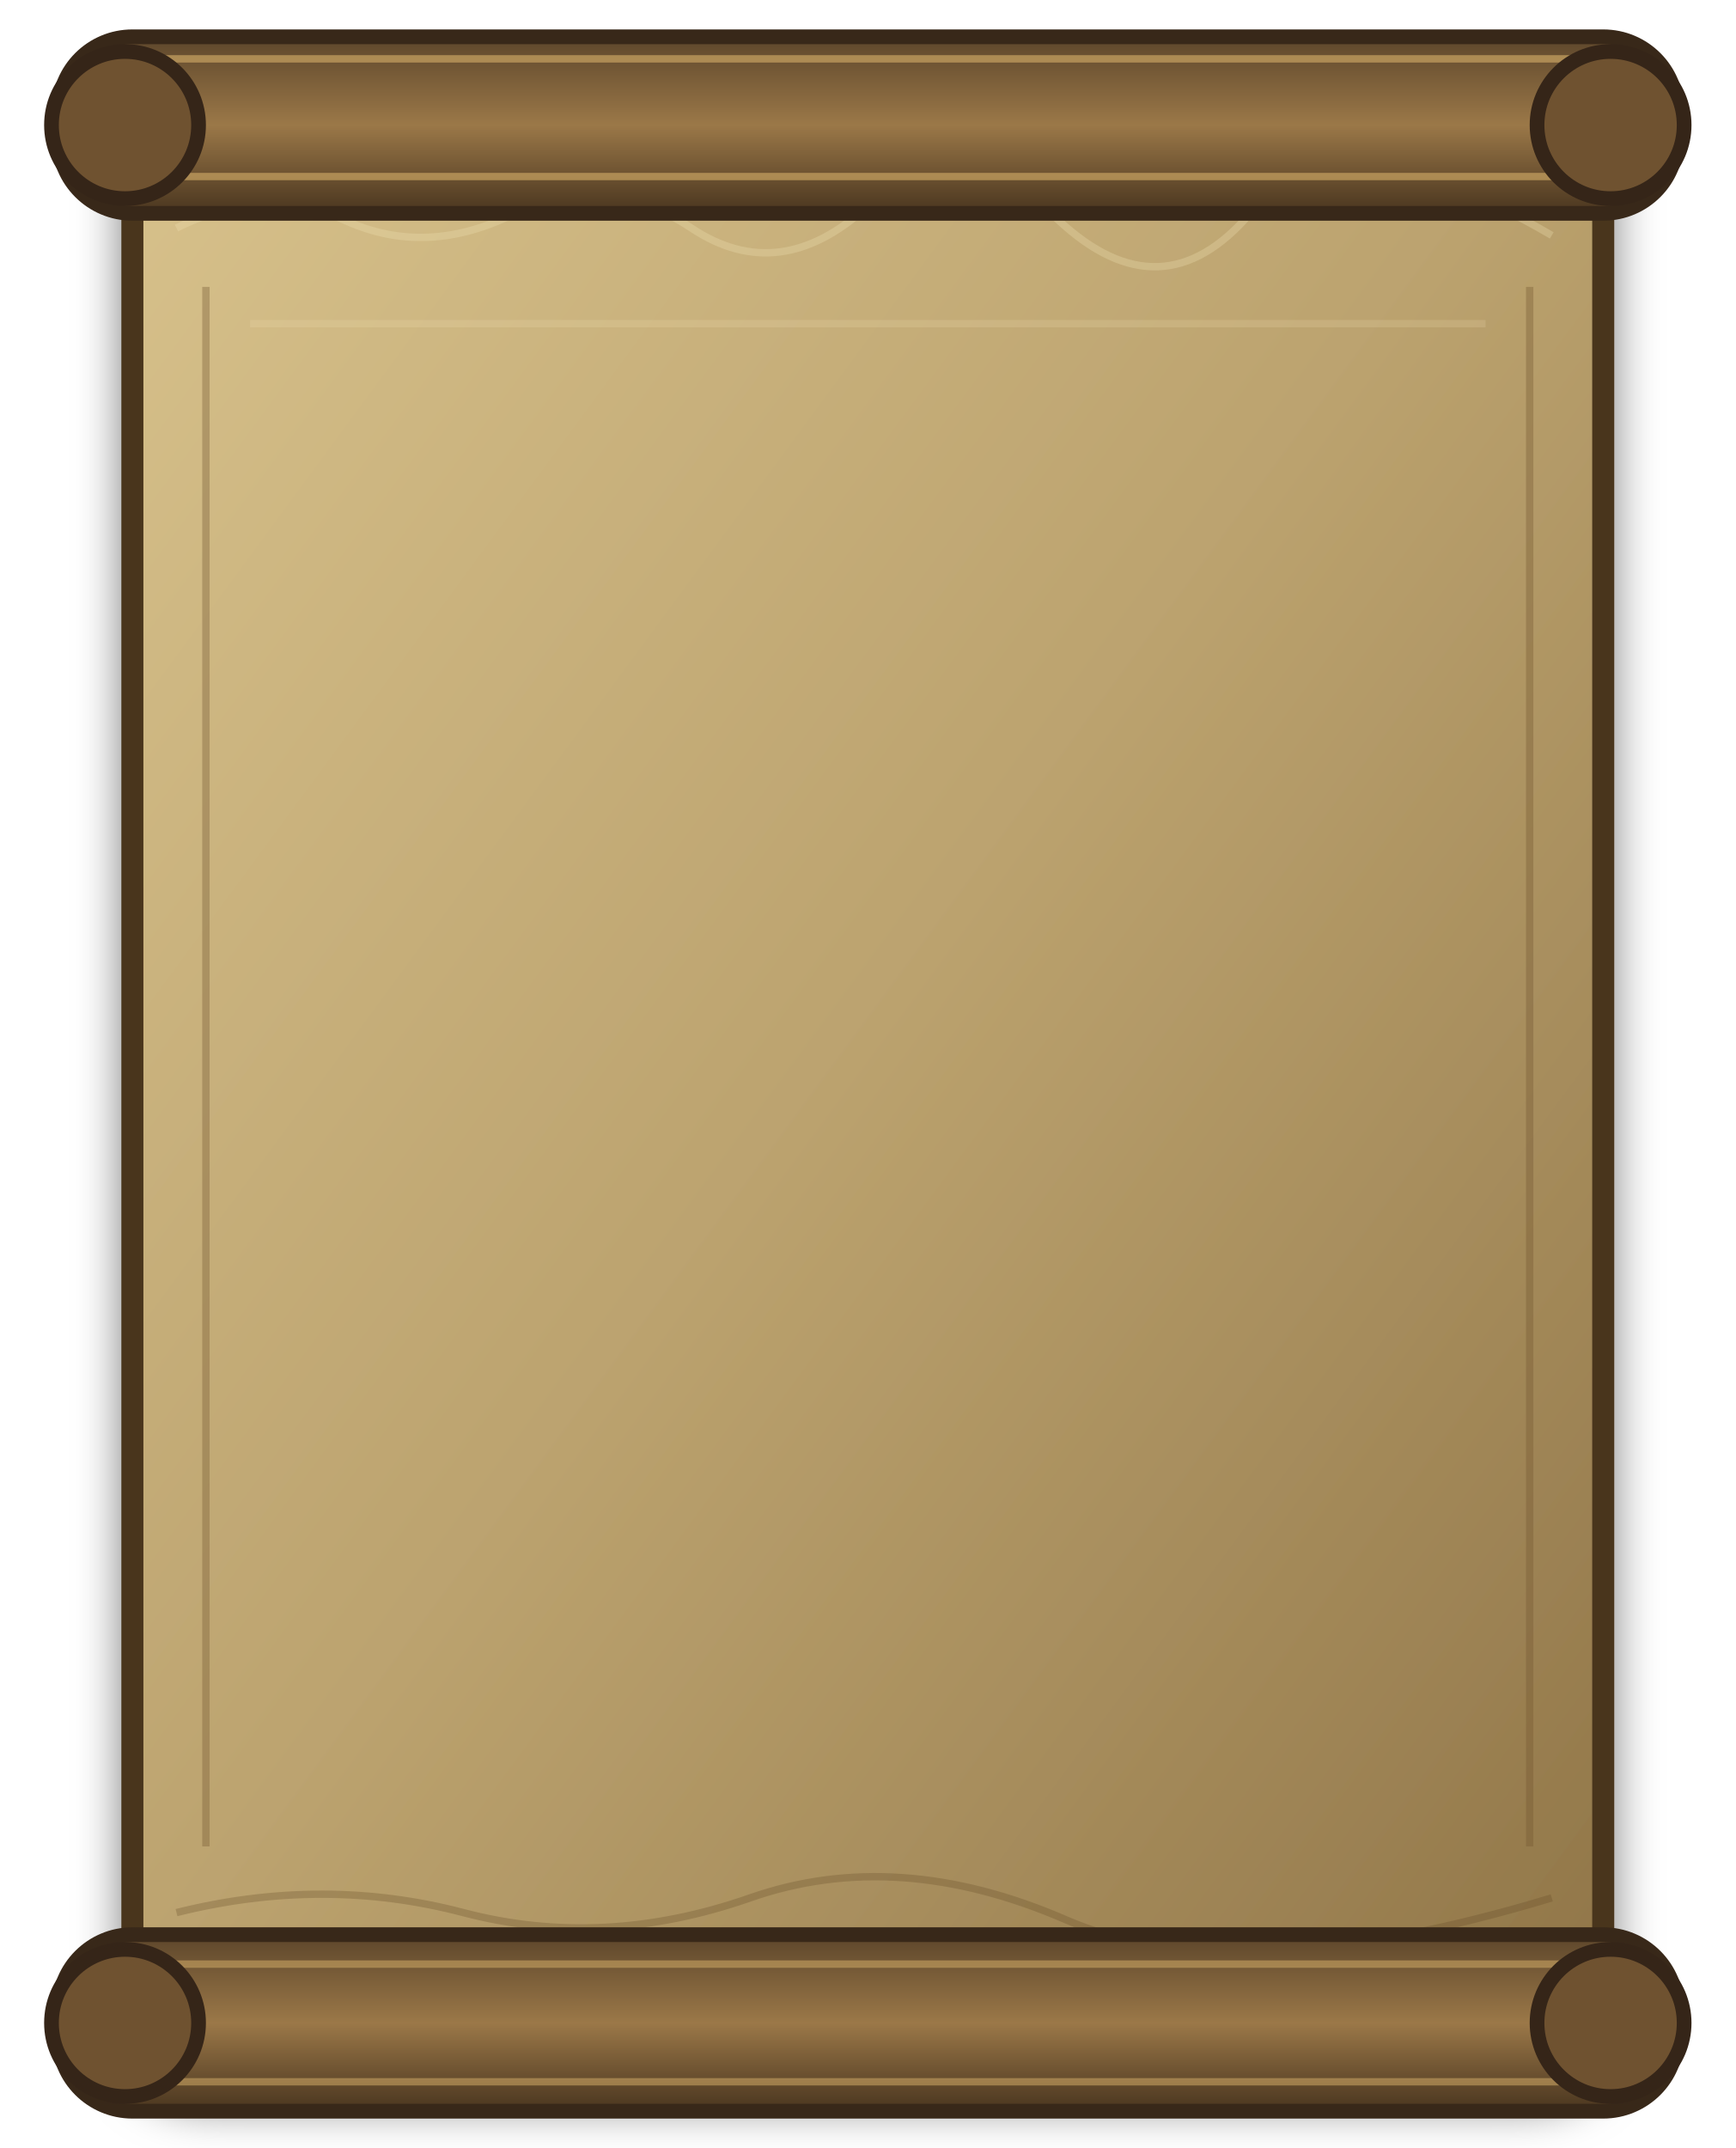
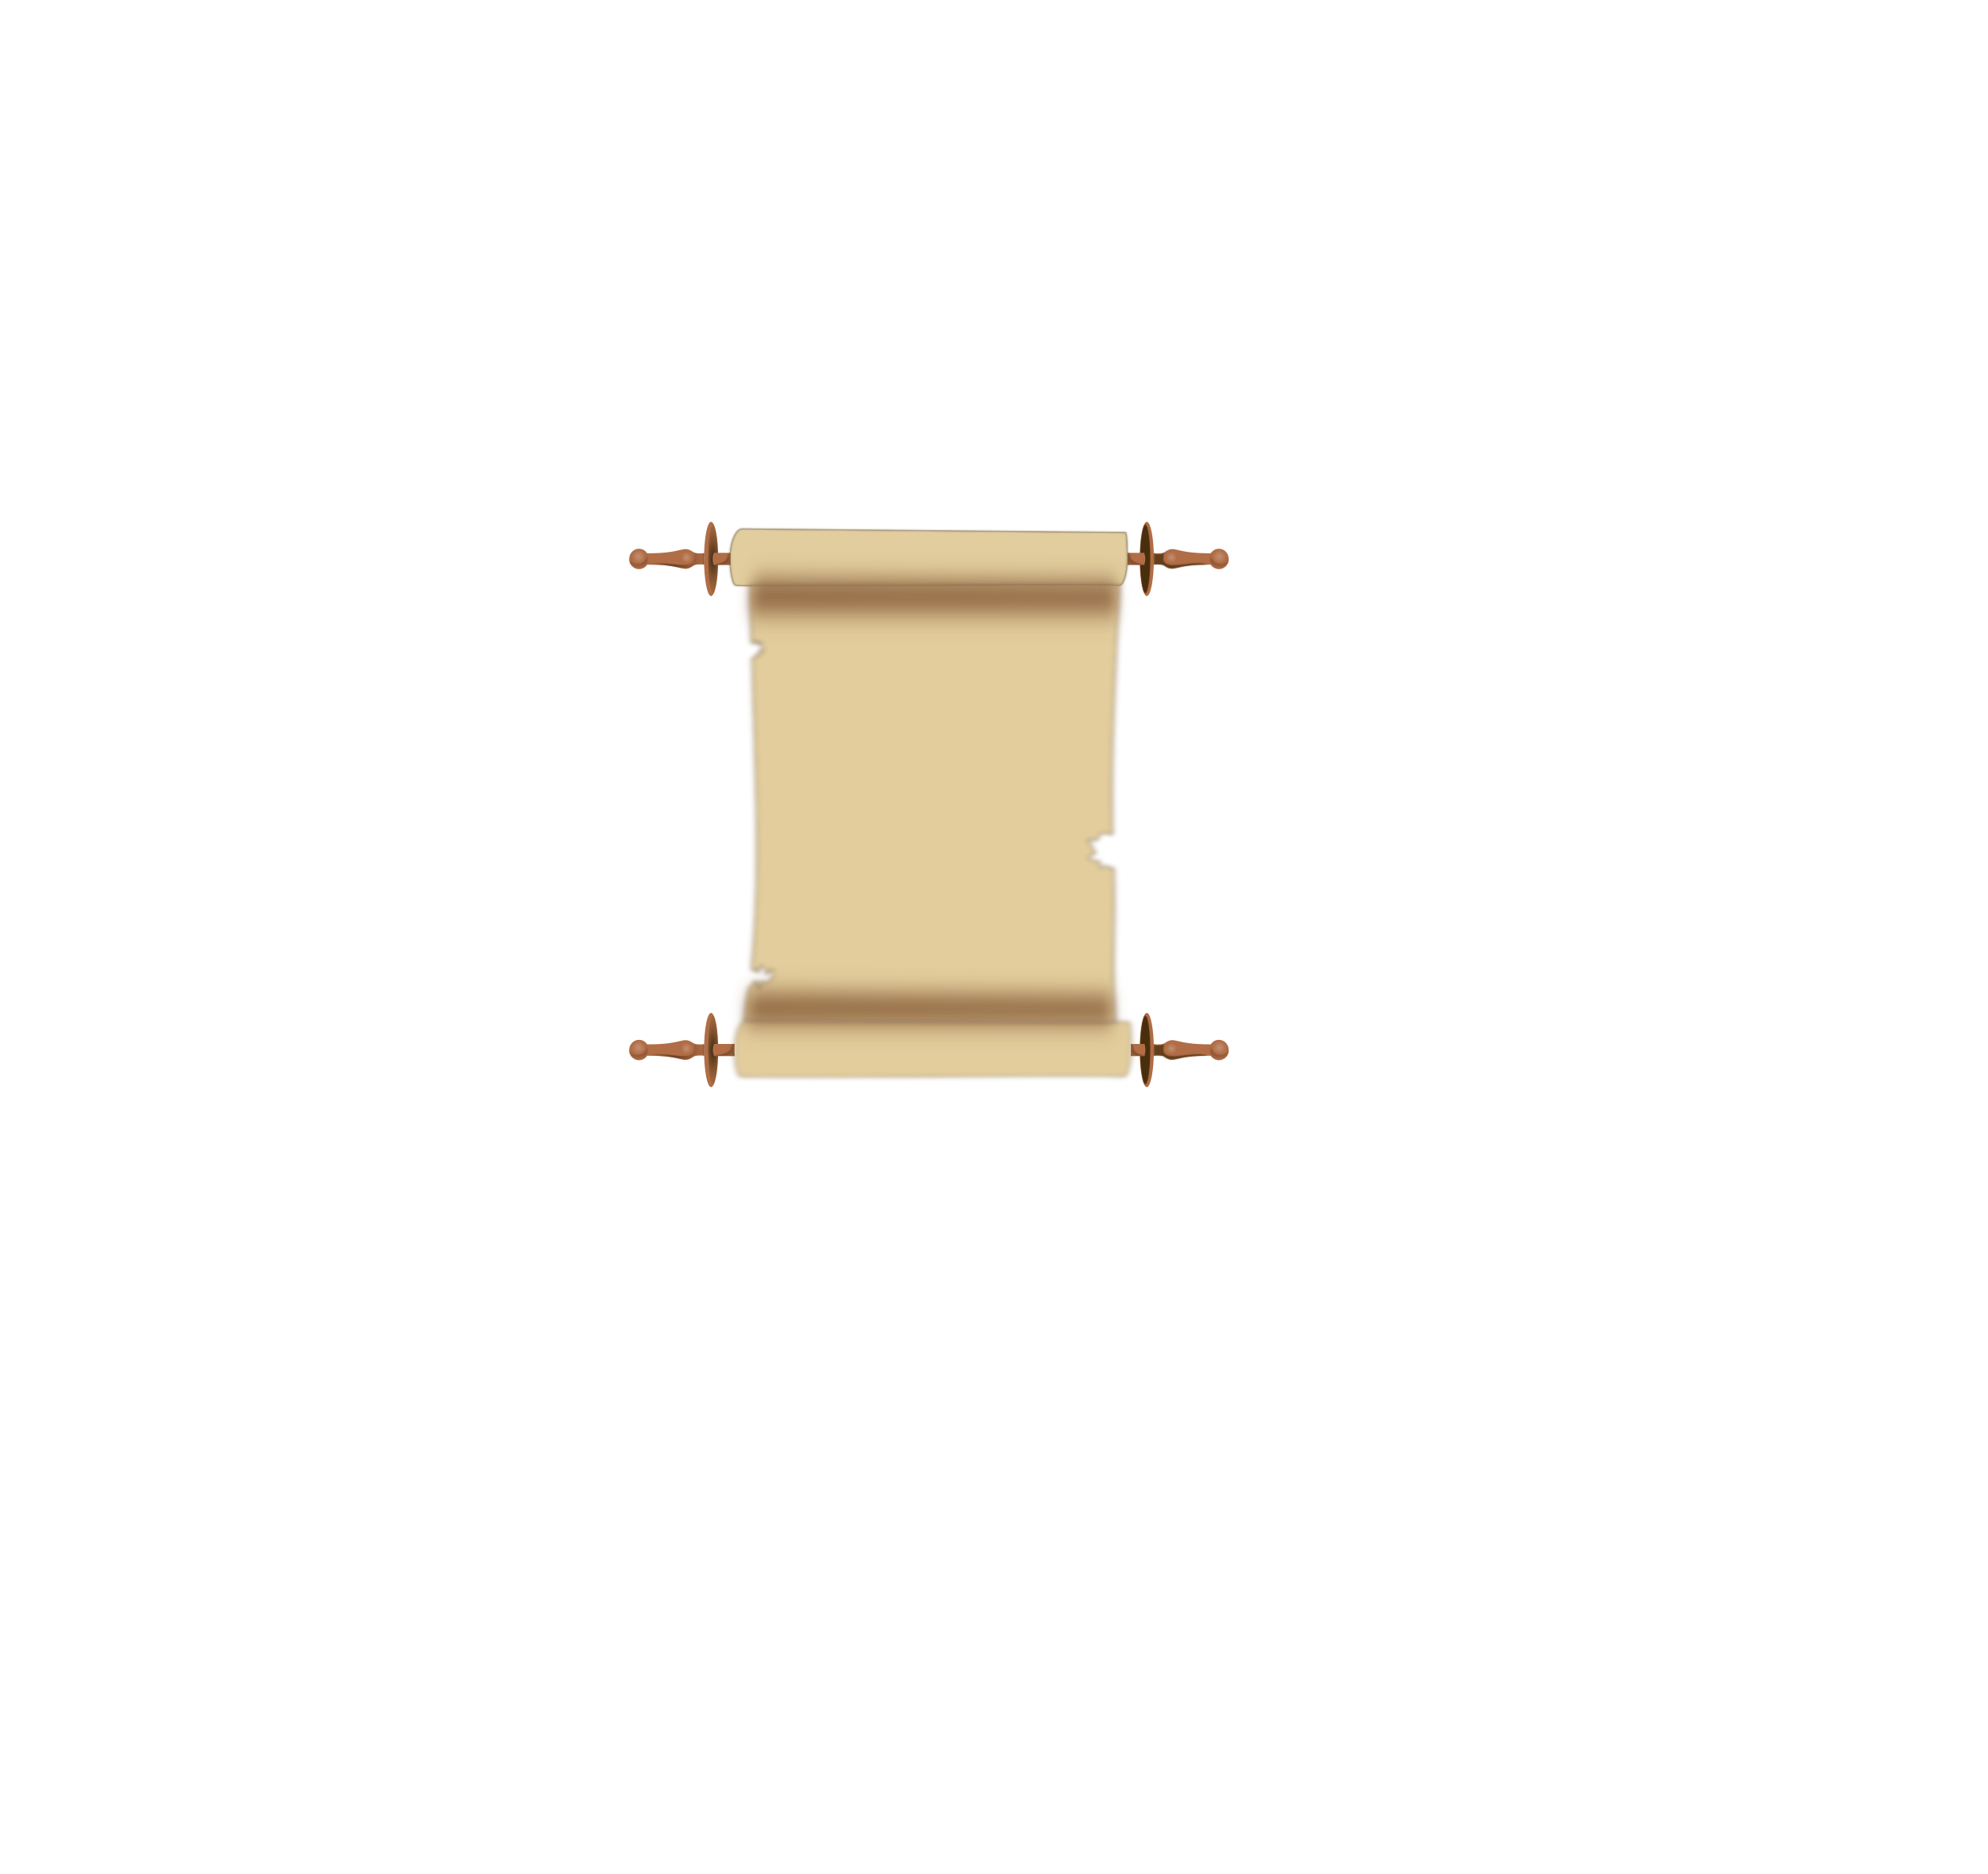
- <svg xmlns="http://www.w3.org/2000/svg" width="236" height="292" viewBox="0 0 236 292">
+ <svg xmlns="http://www.w3.org/2000/svg" xmlns:xlink="http://www.w3.org/1999/xlink" viewBox="0 0 535.39 504.75">
  <defs>
-     <linearGradient id="paper" x1="0" y1="0" x2="1" y2="1">
-       <stop offset="0" stop-color="#d8c28c" />
-       <stop offset=".48" stop-color="#bca36f" />
-       <stop offset="1" stop-color="#8f7447" />
+     <filter id="aa">
+       <feGaussianBlur stdDeviation=".576" />
+     </filter>
+     <filter id="o">
+       <feGaussianBlur stdDeviation="1.19" />
+     </filter>
+     <filter id="f" x="-.122" y="-.143" width="1.244" height="1.287">
+       <feGaussianBlur stdDeviation=".535" />
+     </filter>
+     <filter id="a" x="-.031" y="-.105" width="1.062" height="1.21">
+       <feGaussianBlur stdDeviation=".418" />
+     </filter>
+     <filter id="r" x="-.125" y="-.024" width="1.25" height="1.048">
+       <feGaussianBlur stdDeviation=".416" />
+     </filter>
+     <filter id="q" x="-.161" y="-.032" width="1.322" height="1.064">
+       <feGaussianBlur stdDeviation=".557" />
+     </filter>
+     <filter id="p" x="-.039" y="-.131" width="1.078" height="1.262">
+       <feGaussianBlur stdDeviation=".523" />
+     </filter>
+     <filter id="z" x="-.044" y="-.729" width="1.089" height="2.459">
+       <feGaussianBlur stdDeviation="3.633" />
+     </filter>
+     <filter id="y" x="-.043" y="-.704" width="1.085" height="2.408">
+       <feGaussianBlur stdDeviation="3.507" />
+     </filter>
+     <linearGradient id="n">
+       <stop stop-color="#402110" offset="0" />
+       <stop stop-color="#b06d46" stop-opacity="0" offset="1" />
    </linearGradient>
-     <linearGradient id="shade" x1="0" y1="0" x2="0" y2="1">
-       <stop offset="0" stop-color="#5d462b" />
-       <stop offset=".5" stop-color="#9b7848" />
-       <stop offset="1" stop-color="#49351f" />
+     <linearGradient id="b">
+       <stop stop-color="#7a532b" offset="0" />
+       <stop stop-color="#7a532b" stop-opacity="0" offset="1" />
    </linearGradient>
-     <filter id="shadow" x="-15%" y="-15%" width="130%" height="130%">
-       <feGaussianBlur in="SourceAlpha" stdDeviation="3" />
-       <feOffset dy="3" />
-       <feComponentTransfer>
-         <feFuncA type="linear" slope=".5" />
-       </feComponentTransfer>
-       <feMerge>
-         <feMergeNode />
-         <feMergeNode in="SourceGraphic" />
-       </feMerge>
-     </filter>
+     <linearGradient id="e">
+       <stop stop-color="#3e1f0a" offset="0" />
+       <stop stop-color="#b06d46" stop-opacity="0" offset="1" />
+     </linearGradient>
+     <linearGradient id="j" x1="285.58" x2="285.58" y1="191.16" y2="195.31" gradientUnits="userSpaceOnUse">
+       <stop stop-color="#825631" offset="0" />
+       <stop stop-color="#825631" stop-opacity="0" offset="1" />
+     </linearGradient>
+     <linearGradient id="m" x1="267.44" x2="266.42" gradientUnits="userSpaceOnUse" xlink:href="#b" />
+     <linearGradient id="x" x1="282.3" x2="281.29" gradientUnits="userSpaceOnUse" xlink:href="#b" />
+     <linearGradient id="w" x1="284.69" x2="282.98" gradientUnits="userSpaceOnUse" xlink:href="#b" />
+     <linearGradient id="l" x1="493.91" x2="494.92" gradientUnits="userSpaceOnUse" xlink:href="#b" />
+     <linearGradient id="k" x1="479.04" x2="480.06" gradientUnits="userSpaceOnUse" xlink:href="#b" />
+     <radialGradient id="i" cx="171" cy="129.75" r="4" gradientTransform="matrix(2.381 2.3416e-7 -1.05e-6 6.4419 -236.15 -706.07)" gradientUnits="userSpaceOnUse">
+       <stop stop-color="#3b280f" offset="0" />
+       <stop stop-color="#7a532b" stop-opacity="0" offset="1" />
+     </radialGradient>
+     <radialGradient id="d" cx="128.17" cy="111.88" r="5.209" gradientUnits="userSpaceOnUse">
+       <stop stop-color="#fff" offset="0" />
+       <stop stop-color="#fff" stop-opacity="0" offset="1" />
+     </radialGradient>
+     <radialGradient id="c" cx="128.17" cy="111.88" r="5.209" gradientUnits="userSpaceOnUse">
+       <stop stop-color="#ebebeb" stop-opacity=".373" offset="0" />
+       <stop stop-color="#fff" stop-opacity="0" offset="1" />
+     </radialGradient>
+     <radialGradient id="v" cx="251.32" cy="168.54" r="16.124" gradientTransform="matrix(1.2546 -.053072 .03235 .76477 -69.447 52.983)" gradientUnits="userSpaceOnUse" xlink:href="#e" />
+     <radialGradient id="h" cx="230.13" cy="167.78" r="5.093" gradientTransform="matrix(2.1024 3.4972e-8 -2.9988e-8 1.3729 -253.71 -62.569)" gradientUnits="userSpaceOnUse" xlink:href="#n" />
+     <radialGradient id="g" cx="256.91" cy="167.88" r="16.124" gradientTransform="matrix(1.2152 9.0652e-7 -4.29e-7 .54609 -39.204 76.207)" gradientUnits="userSpaceOnUse" xlink:href="#e" />
+     <radialGradient id="u" cx="251.32" cy="168.54" r="16.124" gradientTransform="matrix(1.2546 -.053072 .03235 .76477 -69.447 330.91)" gradientUnits="userSpaceOnUse" xlink:href="#e" />
+     <radialGradient id="t" cx="230.13" cy="167.78" r="5.093" gradientTransform="matrix(2.1024 3.4972e-8 -2.9988e-8 1.3729 -253.71 215.36)" gradientUnits="userSpaceOnUse" xlink:href="#n" />
+     <radialGradient id="s" cx="256.91" cy="167.88" r="16.124" gradientTransform="matrix(1.2152 9.0652e-7 -4.29e-7 .54609 -39.204 354.13)" gradientUnits="userSpaceOnUse" xlink:href="#e" />
  </defs>
-   <path d="M18 18            Q18 10 29 10            H207            Q218 10 218 20            V272            Q218 282 207 282            H29            Q18 282 18 272 Z" fill="url(#paper)" stroke="#4a351f" stroke-width="3" filter="url(#shadow)" />
-   <path d="M24 31 Q36 25 47 30 T70 29 T94 31 T118 28 T144 30 T170 29 T211 32" fill="none" stroke="#efe0b0" stroke-opacity=".30" />
-   <path d="M24 260 Q44 255 63 260 T102 258 T145 261 T211 258" fill="none" stroke="#624927" stroke-opacity=".28" />
-   <rect x="8" y="5" width="220" height="24" rx="10" fill="url(#shade)" stroke="#382819" stroke-width="2" />
-   <rect x="13" y="8" width="210" height="16" rx="8" fill="none" stroke="#d0aa66" stroke-opacity=".65" />
-   <circle cx="17" cy="17" r="10" fill="#6f5230" stroke="#352518" stroke-width="2" />
-   <circle cx="219" cy="17" r="10" fill="#6f5230" stroke="#352518" stroke-width="2" />
-   <rect x="8" y="263" width="220" height="24" rx="10" fill="url(#shade)" stroke="#382819" stroke-width="2" />
-   <rect x="13" y="267" width="210" height="16" rx="8" fill="none" stroke="#d0aa66" stroke-opacity=".55" />
-   <circle cx="17" cy="275" r="10" fill="#6f5230" stroke="#352518" stroke-width="2" />
-   <circle cx="219" cy="275" r="10" fill="#6f5230" stroke="#352518" stroke-width="2" />
-   <path d="M28 39 V251 M208 39 V251" stroke="#70552f" stroke-opacity=".35" />
-   <path d="M34 44 H202" stroke="#f5e7bb" stroke-opacity=".18" />
+   <g transform="matrix(.47593 0 0 .47593 62.341 70.697)">
+     <path transform="matrix(1.141 0 0 .99988 -39.766 .035445)" d="m478.09 152.78c1 0 1 10 1 15 0 9-2 15-4 15-15-1-170 1-190 0-2 0-3-9-3-15 0-10 3-17 6-17 1.692 0 180 2 190 2z" fill="#e2cd9e" filter="url(#aa)" stroke="#583c1f" stroke-linecap="round" stroke-linejoin="round" stroke-width=".479" />
+     <path transform="matrix(1.141 0 0 .99988 -39.766 .035445)" d="m479.98 429.78c1 0 1 10 1 15 0 9-1.585 16-3.585 16-15-1-170 1-190 0-2 0-3-9-3-15 0-10 3-17 6-17 1.692 0 179.58 1 189.58 1z" fill="#e3cd9d" filter="url(#o)" stroke="#583c1f" stroke-linecap="round" stroke-linejoin="round" stroke-width=".479" />
+     <path transform="matrix(1.141 0 0 .99988 -39.766 .035445)" d="m292.19 182.78h183c-2 50-4.44 90.745-3.44 140.74-0.24 0.489-3.842-0.889-5.434-0.463-1.111 0.298-2.026 4.147-2.508 4.05-6.536-1.315-4.016 0.282-2.512 2.706 0.799 1.288 0.276 2.389 1.494 3.251 1.611 1.955-1.474 2.003-2.21 3.004-2.812 2.99 4.5 2.165 4.842 3.247 0.752-0.06-0.631 2.236 0.045 3.067 0.607 0.747 2.514-0.912 3.651-0.713 1.392 0.244 2.069 2.176 3.22 1.14 1 32-1.147 53.965 0.853 86.965l-184-1c0.933-6.023 1.034-12.202 2.425-18.187 0.222-0.954 0.575 0.187 1.575-1.813 0.894-1.789 1.098-2.352 1.844-2.037 0.342 0.145 1.105 4.688 1.488 4.694 0.526 0.008 0.676-4.575 1.149-4.756 0.431-0.166 1.575 1.492 2.367 1.292 0.475-0.12 1.661-1.554 1.92-2.135 0.279-0.626 1.475-0.698 1.413-0.879-0.193-0.564 0.207-4.452-0.272-5.126-0.396-0.556-3.077 3.562-3.176 3.121-0.046-0.203 0.618-2.318-0.188-2.408-0.531-0.059-1.425-3.006-2.524-2.613-0.434 0.155-0.845 3.778-1.202 3.851-1.055 0.216 0.705-1.313 0.23-1.613-0.312-0.197-3.048 0.949-3.048 0.61 0-1-0.378-2.097-0.327-2.678 4.611-52.761 1.78-106.73 0.207-174.3-0.001-0.05 1.114 0.539 1.327-0.179 0.326-1.102 0.353-1.695 0.849-1.329 0.655 0.483 0.525 0.834 0.928 0.681 0.786-0.298 0.008-3.469 0.758-3.474 0.824-0.005 0.85 1.253 1.397 1.012 0.54-0.238 0.277-2.077 0.272-2.293-0.007-0.289-0.982-0.452-1.249-1.296-0.154-0.487 0.587-1.738 0.193-1.989-0.288-0.184-1.666 1.229-1.936 1.022-0.235-0.18 0.371-1.523 0.109-1.628-0.449-0.18-1.39-0.51-1.564 0.978-0.096 0.82-1.433 0.074-1.438-0.17-0.228-10.515-0.415-21.293-0.527-32.357z" fill="#e3cd9d" filter="url(#o)" stroke="#583c1f" stroke-linecap="round" stroke-linejoin="round" stroke-width=".625" />
+     <path d="m261.12 171.76c-6 4-5-1-25.919-0.739-1.002 1.517-2.687 2.514-4.596 2.514-3.071 0-5.563-2.578-5.563-5.755s2.492-5.755 5.563-5.755c1.927 0 3.626 1.015 4.624 2.556 20.891 0.179 19.891-4.821 25.891-0.821 1 1 4 1 6.328 0.779 2.1e-4 0.899 4.2e-4 5.508 6.2e-4 6.407-2.328-0.186-5.328-0.186-6.328 0.814z" fill="#b06d46" />
+     <path transform="translate(100.4 38.031)" d="m175 129.75a4 21 0 1 1-8 0 4 21 0 1 1 8 0z" fill="#b06d46" />
+     <path transform="matrix(.69124 0 0 .92329 154.33 47.983)" d="m175 129.75a4 21 0 1 1-8 0 4 21 0 1 1 8 0z" fill="url(#i)" filter="url(#r)" />
+     <path d="m282.26 171.21v-6.874h-9.411c-0.781 2.437-0.781 4.437 0 6.874h9.411z" fill="#b06d46" />
+     <path d="m261.12 171.76c-6 4-5-1-25.919-0.739 8.951-3.977 30.56 6.676 25.919-7.261 1 1 4 1 6.328 0.779 2.1e-4 0.899 4.2e-4 5.508 6.2e-4 6.407-2.328-0.186-5.328-0.186-6.328 0.814z" fill="url(#v)" filter="url(#a)" />
+     <path d="m267.44 164.55h-1.015v6.381h1.015c-0.122-2.088-0.162-4.228 0-6.381z" fill="url(#m)" />
+     <path d="m230.6 173.53c-3.071 0-5.563-2.578-5.563-5.755 1.747 4.434 10.401 4.108 10.187-3.199 0.191 4.383 1.791 7.311-4.624 8.954z" fill="url(#h)" filter="url(#f)" />
+     <path transform="matrix(.61972 0 0 .61972 178.07 97.598)" d="m133.38 111.88a5.209 5.209 0 1 1-10.418 0 5.209 5.209 0 1 1 10.418 0z" fill="url(#d)" opacity=".232" />
+     <path transform="matrix(.73239 0 0 .73239 136.44 84.516)" d="m133.38 111.88a5.209 5.209 0 1 1-10.418 0 5.209 5.209 0 1 1 10.418 0z" fill="url(#c)" opacity=".712" />
+     <path d="m271.89 171.24c8.291-1.335 8.917-3.302 8.752-6.527 1 1-0.842 0.193 1.486-0.028 2.1e-4 0.899 4.2e-4 5.508 6.2e-4 6.407-7.012-0.119-2.276-0.079-10.238 0.149z" fill="url(#g)" filter="url(#a)" />
+     <path d="m282.3 164.33h-1.015v6.821h1.015c-0.122-2.232-0.162-4.52 0-6.821z" fill="url(#x)" />
+     <path d="m261.12 449.68c-6 4-5-1-25.919-0.739-1.002 1.517-2.687 2.514-4.596 2.514-3.071 0-5.563-2.578-5.563-5.755s2.492-5.755 5.563-5.755c1.927 0 3.626 1.015 4.624 2.556 20.891 0.179 19.891-4.821 25.891-0.821 1 1 4 1 6.328 0.779 2.1e-4 0.899 4.2e-4 5.508 6.2e-4 6.407-2.328-0.186-5.328-0.186-6.328 0.814z" fill="#b06d46" />
+     <path transform="translate(100.4 315.96)" d="m175 129.75a4 21 0 1 1-8 0 4 21 0 1 1 8 0z" fill="#b06d46" />
+     <path transform="matrix(.69124 0 0 .92329 154.33 325.91)" d="m175 129.75a4 21 0 1 1-8 0 4 21 0 1 1 8 0z" fill="url(#i)" filter="url(#r)" />
+     <path d="m261.12 449.68c-6 4-5-1-25.919-0.739 8.951-3.977 30.56 6.676 25.919-7.261 1 1 4 1 6.328 0.779 2.1e-4 0.899 4.2e-4 5.508 6.2e-4 6.407-2.328-0.186-5.328-0.186-6.328 0.814z" fill="url(#u)" filter="url(#a)" />
+     <path d="m267.44 442.47h-1.015v6.381h1.015c-0.122-2.088-0.162-4.228 0-6.381z" fill="url(#m)" />
+     <path d="m230.6 451.46c-3.071 0-5.563-2.578-5.563-5.755 1.747 4.434 10.401 4.108 10.187-3.199 0.191 4.383 1.791 7.311-4.624 8.954z" fill="url(#t)" filter="url(#f)" />
+     <path transform="matrix(.61972 0 0 .61972 178.07 375.52)" d="m133.38 111.88a5.209 5.209 0 1 1-10.418 0 5.209 5.209 0 1 1 10.418 0z" fill="url(#d)" opacity=".232" />
+     <path transform="matrix(.73239 0 0 .73239 136.44 362.44)" d="m133.38 111.88a5.209 5.209 0 1 1-10.418 0 5.209 5.209 0 1 1 10.418 0z" fill="url(#c)" opacity=".712" />
+     <g transform="matrix(1.2202 0 0 1 -59.874 0)">
+       <path d="m282.26 449.14v-6.874h-9.411c-0.781 2.437-0.781 4.437 0 6.874h9.411z" fill="#b06d46" />
+       <path d="m271.89 449.16c8.291-1.335 8.917-3.302 8.752-6.527 1 1-0.842 0.193 1.486-0.028 2.1e-4 0.899 4.2e-4 5.508 6.2e-4 6.407-7.012-0.119-2.276-0.079-10.238 0.149z" fill="url(#s)" filter="url(#a)" />
+     </g>
+     <path d="m284.69 442.25h-1.716v6.821h1.716c-0.206-2.232-0.274-4.52 0-6.821z" fill="url(#w)" />
+     <g transform="translate(28)">
+       <path d="m500.23 171.76c6 4 5-1 25.919-0.739 1.002 1.517 2.687 2.514 4.596 2.514 3.071 0 5.563-2.578 5.563-5.755s-2.492-5.755-5.563-5.755c-1.927 0-3.626 1.015-4.624 2.556-20.891 0.179-19.891-4.821-25.891-0.821-1 1-4 1-6.328 0.779-2.1e-4 0.899-4.2e-4 5.508-6.2e-4 6.407 2.328-0.186 5.328-0.186 6.328 0.814z" fill="#b06d46" />
+       <path transform="matrix(-1 0 0 1 660.95 38.031)" d="m175 129.75a4 21 0 1 1-8 0 4 21 0 1 1 8 0z" fill="#b06d46" />
+       <path transform="matrix(-.69124 0 0 .92329 607.33 47.983)" d="m175.3 129.69c0 11.592-2.092 21.056-4.3 21.056s-4-9.408-4-21 1.792-21 4-21 4.3 9.352 4.3 20.944z" fill="#4a2d07" filter="url(#q)" />
+       <path d="m479.09 171.21v-6.874h9.411c0.781 2.437 0.781 4.437 0 6.874h-9.411z" fill="#b06d46" />
+       <path transform="matrix(-.93486 0 0 .93486 744.03 11.185)" d="m261.12 171.76c-6 4-5-1-25.919-0.739 8.951-3.977 30.56 6.676 25.919-7.261 1 1 4 1 6.328 0.779 2.1e-4 0.899 4.2e-4 5.508 6.2e-4 6.407-2.328-0.186-5.328-0.186-6.328 0.814z" fill="#4a2d07" filter="url(#p)" opacity=".75" />
+       <path d="m493.91 164.55h1.015v6.381h-1.015c0.122-2.088 0.162-4.228 0-6.381z" fill="url(#l)" />
+       <path transform="matrix(-1 0 0 1 761.34 0)" d="m230.6 173.53c-3.071 0-5.563-2.578-5.563-5.755 1.747 4.434 10.401 4.108 10.187-3.199 0.191 4.383 1.791 7.311-4.624 8.954z" fill="url(#h)" filter="url(#f)" />
+       <path transform="matrix(-.61972 0 0 .61972 583.28 97.598)" d="m133.38 111.88a5.209 5.209 0 1 1-10.418 0 5.209 5.209 0 1 1 10.418 0z" fill="url(#d)" opacity=".232" />
+       <path transform="matrix(-.73239 0 0 .73239 624.9 84.516)" d="m133.38 111.88a5.209 5.209 0 1 1-10.418 0 5.209 5.209 0 1 1 10.418 0z" fill="url(#c)" opacity=".712" />
+       <path transform="matrix(-1 0 0 1 761.34 0)" d="m271.89 171.24c8.291-1.335 8.917-3.302 8.752-6.527 1 1-0.842 0.193 1.486-0.028 2.1e-4 0.899 4.2e-4 5.508 6.2e-4 6.407-7.012-0.119-2.276-0.079-10.238 0.149z" fill="url(#g)" filter="url(#a)" />
+       <path d="m479.04 164.33h1.015v6.821h-1.015c0.122-2.232 0.162-4.52 0-6.821z" fill="url(#k)" />
+       <path d="m500.23 449.68c6 4 5-1 25.919-0.739 1.002 1.517 2.687 2.514 4.596 2.514 3.071 0 5.563-2.578 5.563-5.755s-2.492-5.755-5.563-5.755c-1.927 0-3.626 1.015-4.624 2.556-20.891 0.179-19.891-4.821-25.891-0.821-1 1-4 1-6.328 0.779-2.1e-4 0.899-4.2e-4 5.508-6.2e-4 6.407 2.328-0.186 5.328-0.186 6.328 0.814z" fill="#b06d46" />
+       <path transform="matrix(-1 0 0 1 660.95 315.96)" d="m175 129.75a4 21 0 1 1-8 0 4 21 0 1 1 8 0z" fill="#b06d46" />
+       <path transform="matrix(-.69124 0 0 .92329 607.33 325.91)" d="m175.3 129.69c0 11.592-2.092 21.056-4.3 21.056s-4-9.408-4-21 1.792-21 4-21 4.3 9.352 4.3 20.944z" fill="#4a2d07" filter="url(#q)" />
+       <path transform="matrix(-.93486 0 0 .93486 744.03 289.11)" d="m261.12 171.76c-6 4-5-1-25.919-0.739 8.951-3.977 30.56 6.676 25.919-7.261 1 1 4 1 6.328 0.779 2.1e-4 0.899 4.2e-4 5.508 6.2e-4 6.407-2.328-0.186-5.328-0.186-6.328 0.814z" fill="#4a2d07" filter="url(#p)" opacity=".75" />
+       <path d="m493.91 442.47h1.015v6.381h-1.015c0.122-2.088 0.162-4.228 0-6.381z" fill="url(#l)" />
+       <path transform="matrix(-1 0 0 1 761.34 277.92)" d="m230.6 173.53c-3.071 0-5.563-2.578-5.563-5.755 1.747 4.434 10.401 4.108 10.187-3.199 0.191 4.383 1.791 7.311-4.624 8.954z" fill="url(#h)" filter="url(#f)" />
+       <path transform="matrix(-.61972 0 0 .61972 583.28 375.52)" d="m133.38 111.88a5.209 5.209 0 1 1-10.418 0 5.209 5.209 0 1 1 10.418 0z" fill="url(#d)" opacity=".232" />
+       <path transform="matrix(-.73239 0 0 .73239 624.9 362.44)" d="m133.38 111.88a5.209 5.209 0 1 1-10.418 0 5.209 5.209 0 1 1 10.418 0z" fill="url(#c)" opacity=".712" />
+       <g transform="matrix(.81068 0 0 1 92.661 0)">
+         <path d="m479.09 449.14v-6.874h9.411c0.781 2.437 0.781 4.437 0 6.874h-9.411z" fill="#b06d46" />
+         <path transform="matrix(-1 0 0 1 761.34 277.92)" d="m271.89 171.24c8.291-1.335 8.917-3.302 8.752-6.527 1 1-0.842 0.193 1.486-0.028 2.1e-4 0.899 4.2e-4 5.508 6.2e-4 6.407-7.012-0.119-2.276-0.079-10.238 0.149z" fill="url(#g)" filter="url(#a)" />
+         <path d="m479.04 442.25h1.015v6.821h-1.015c0.122-2.232 0.162-4.52 0-6.821z" fill="url(#k)" />
+       </g>
+     </g>
+     <path transform="matrix(1.0545 0 0 2.08 -7.9509 -204.65)" d="m481.58 185.92c1 0 1 3.702 1 5.553 0 3.332-2 5.553-4 5.553-15-0.37-170 0.37-190 0-2 0-3-3.332-3-5.553 0-3.702 3-6.293 6-6.293 1.692 0 180 0.74 190 0.74z" fill="url(#j)" filter="url(#y)" />
+     <path transform="matrix(1.0545 0 0 1.8836 -10.343 65.748)" d="m481.58 185.92c1 0 1 3.702 1 5.553 0 3.332-2 5.553-4 5.553-15-0.37-170 0.37-190 0-2 0-3-3.332-3-5.553 0-3.702 3-6.293 6-6.293 1.692 0 180 0.74 190 0.74z" fill="url(#j)" filter="url(#z)" />
+   </g>
</svg>
